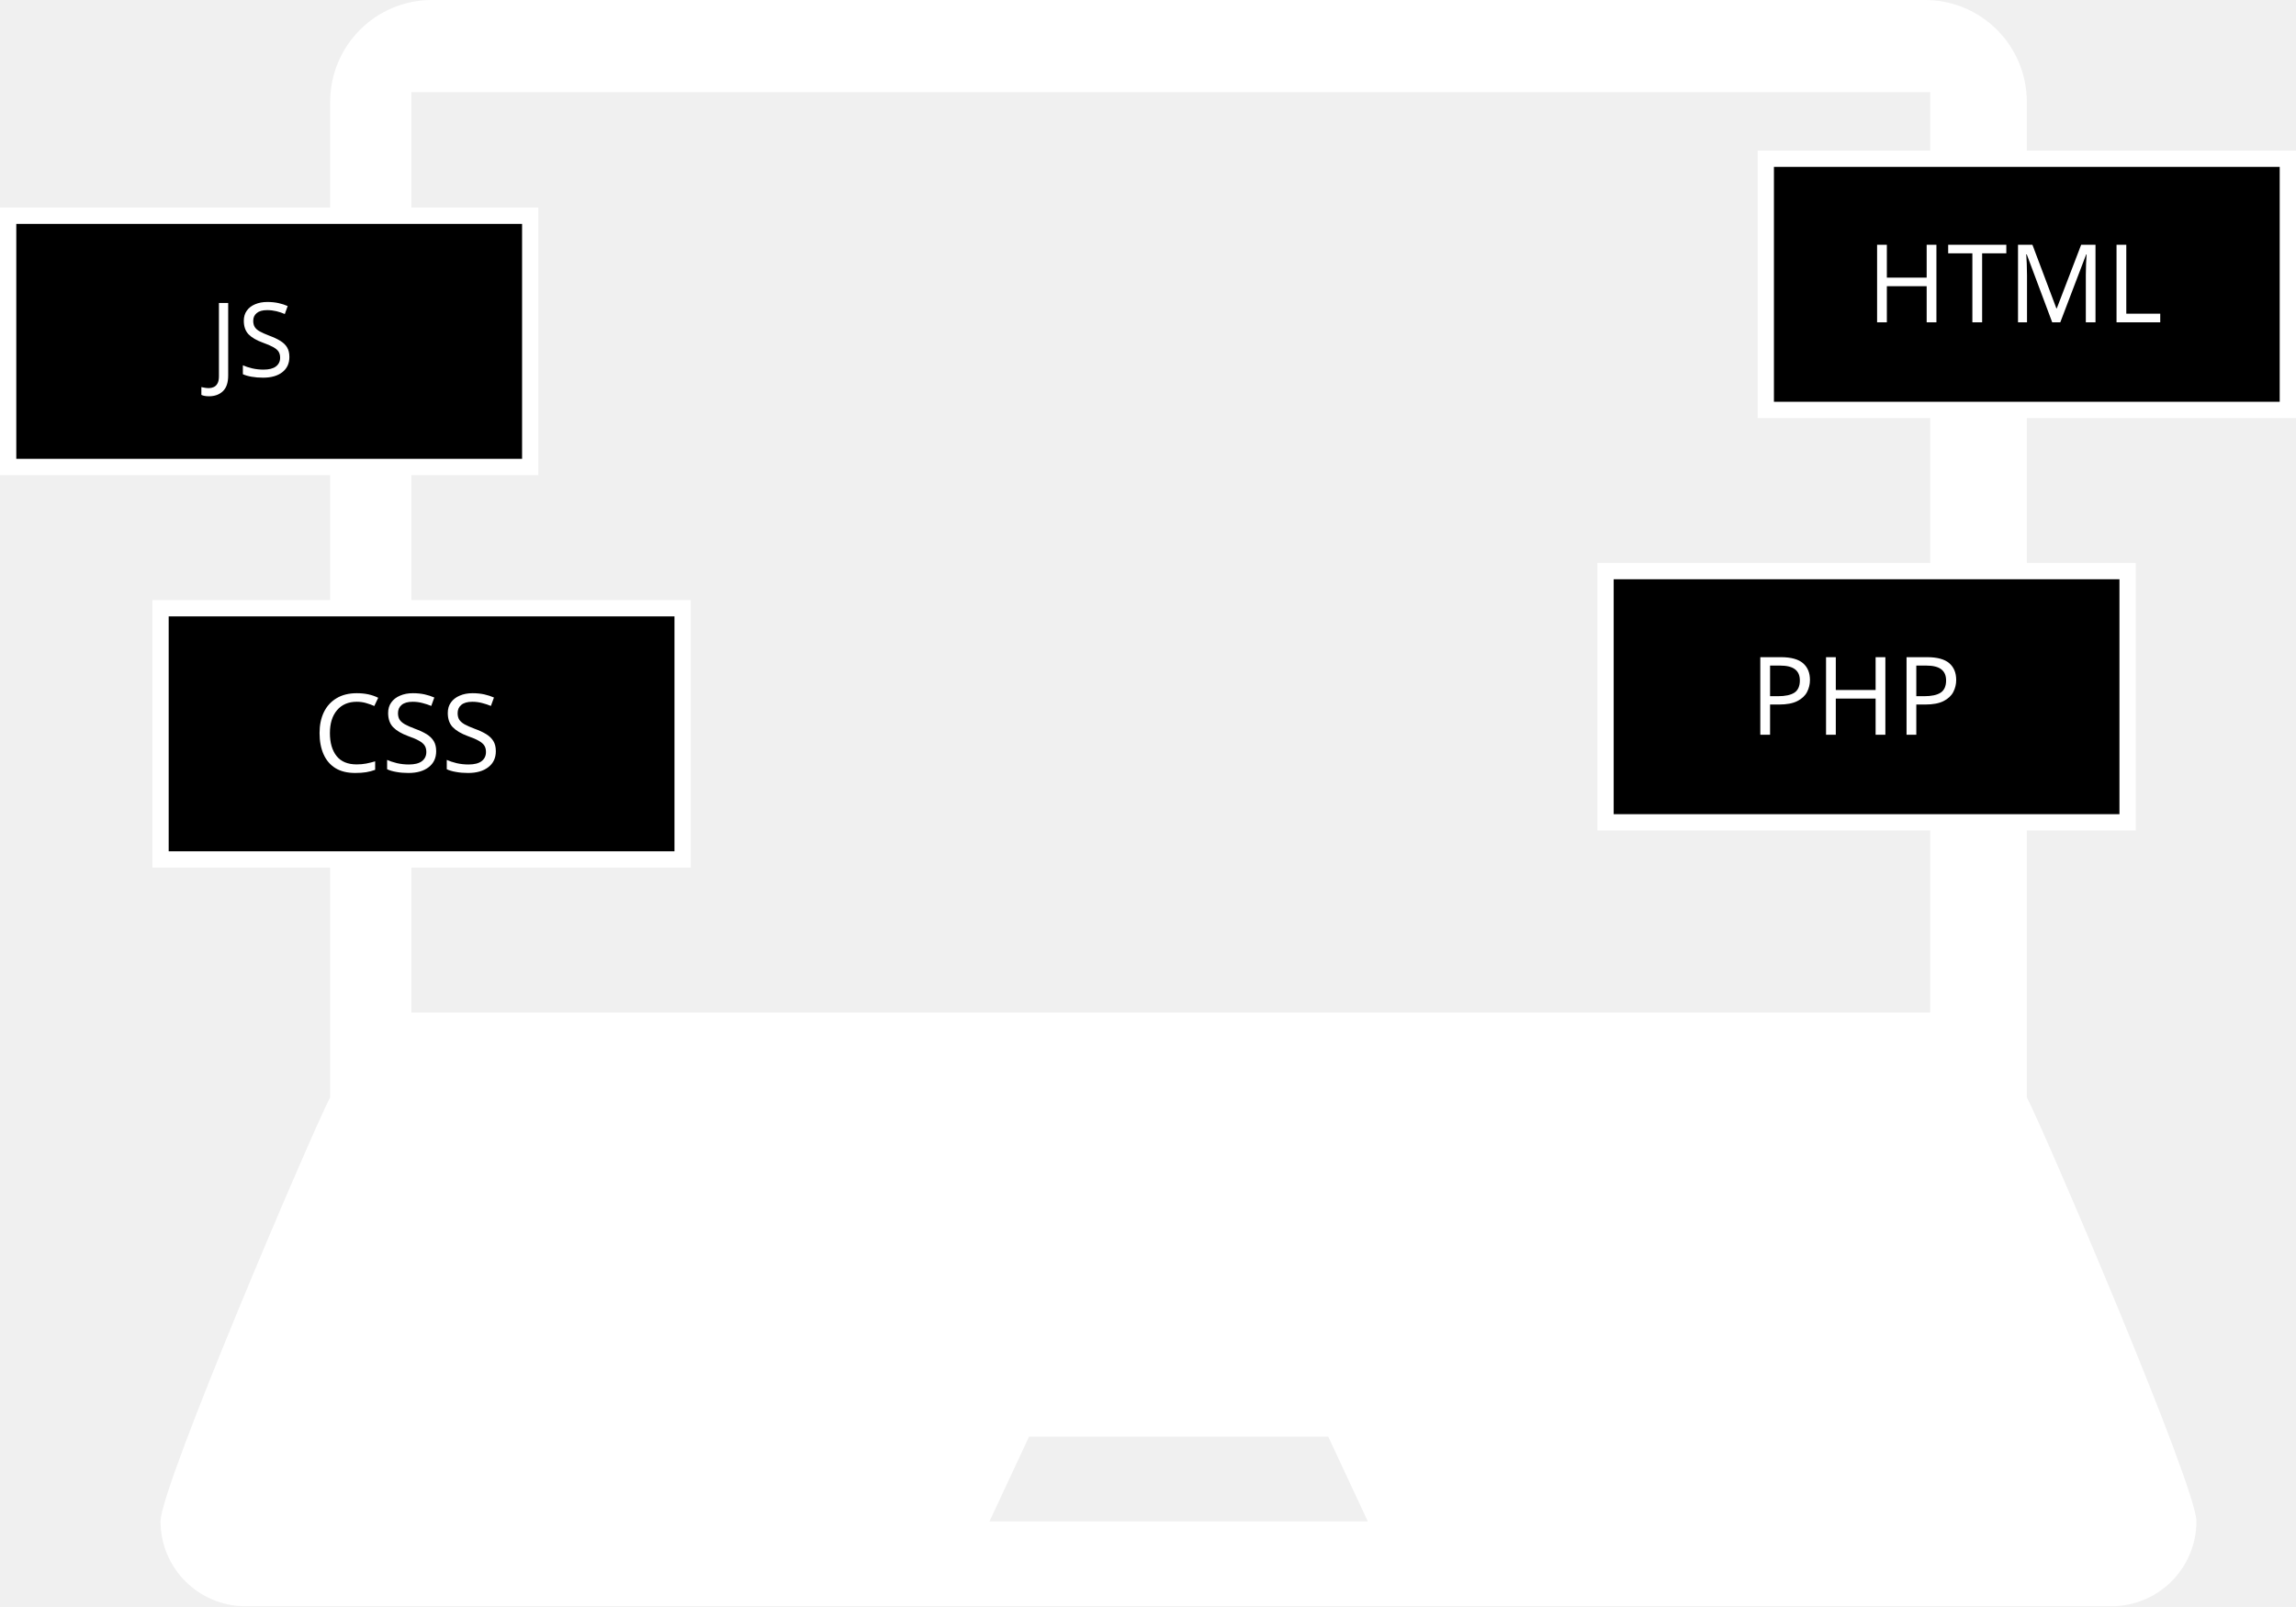
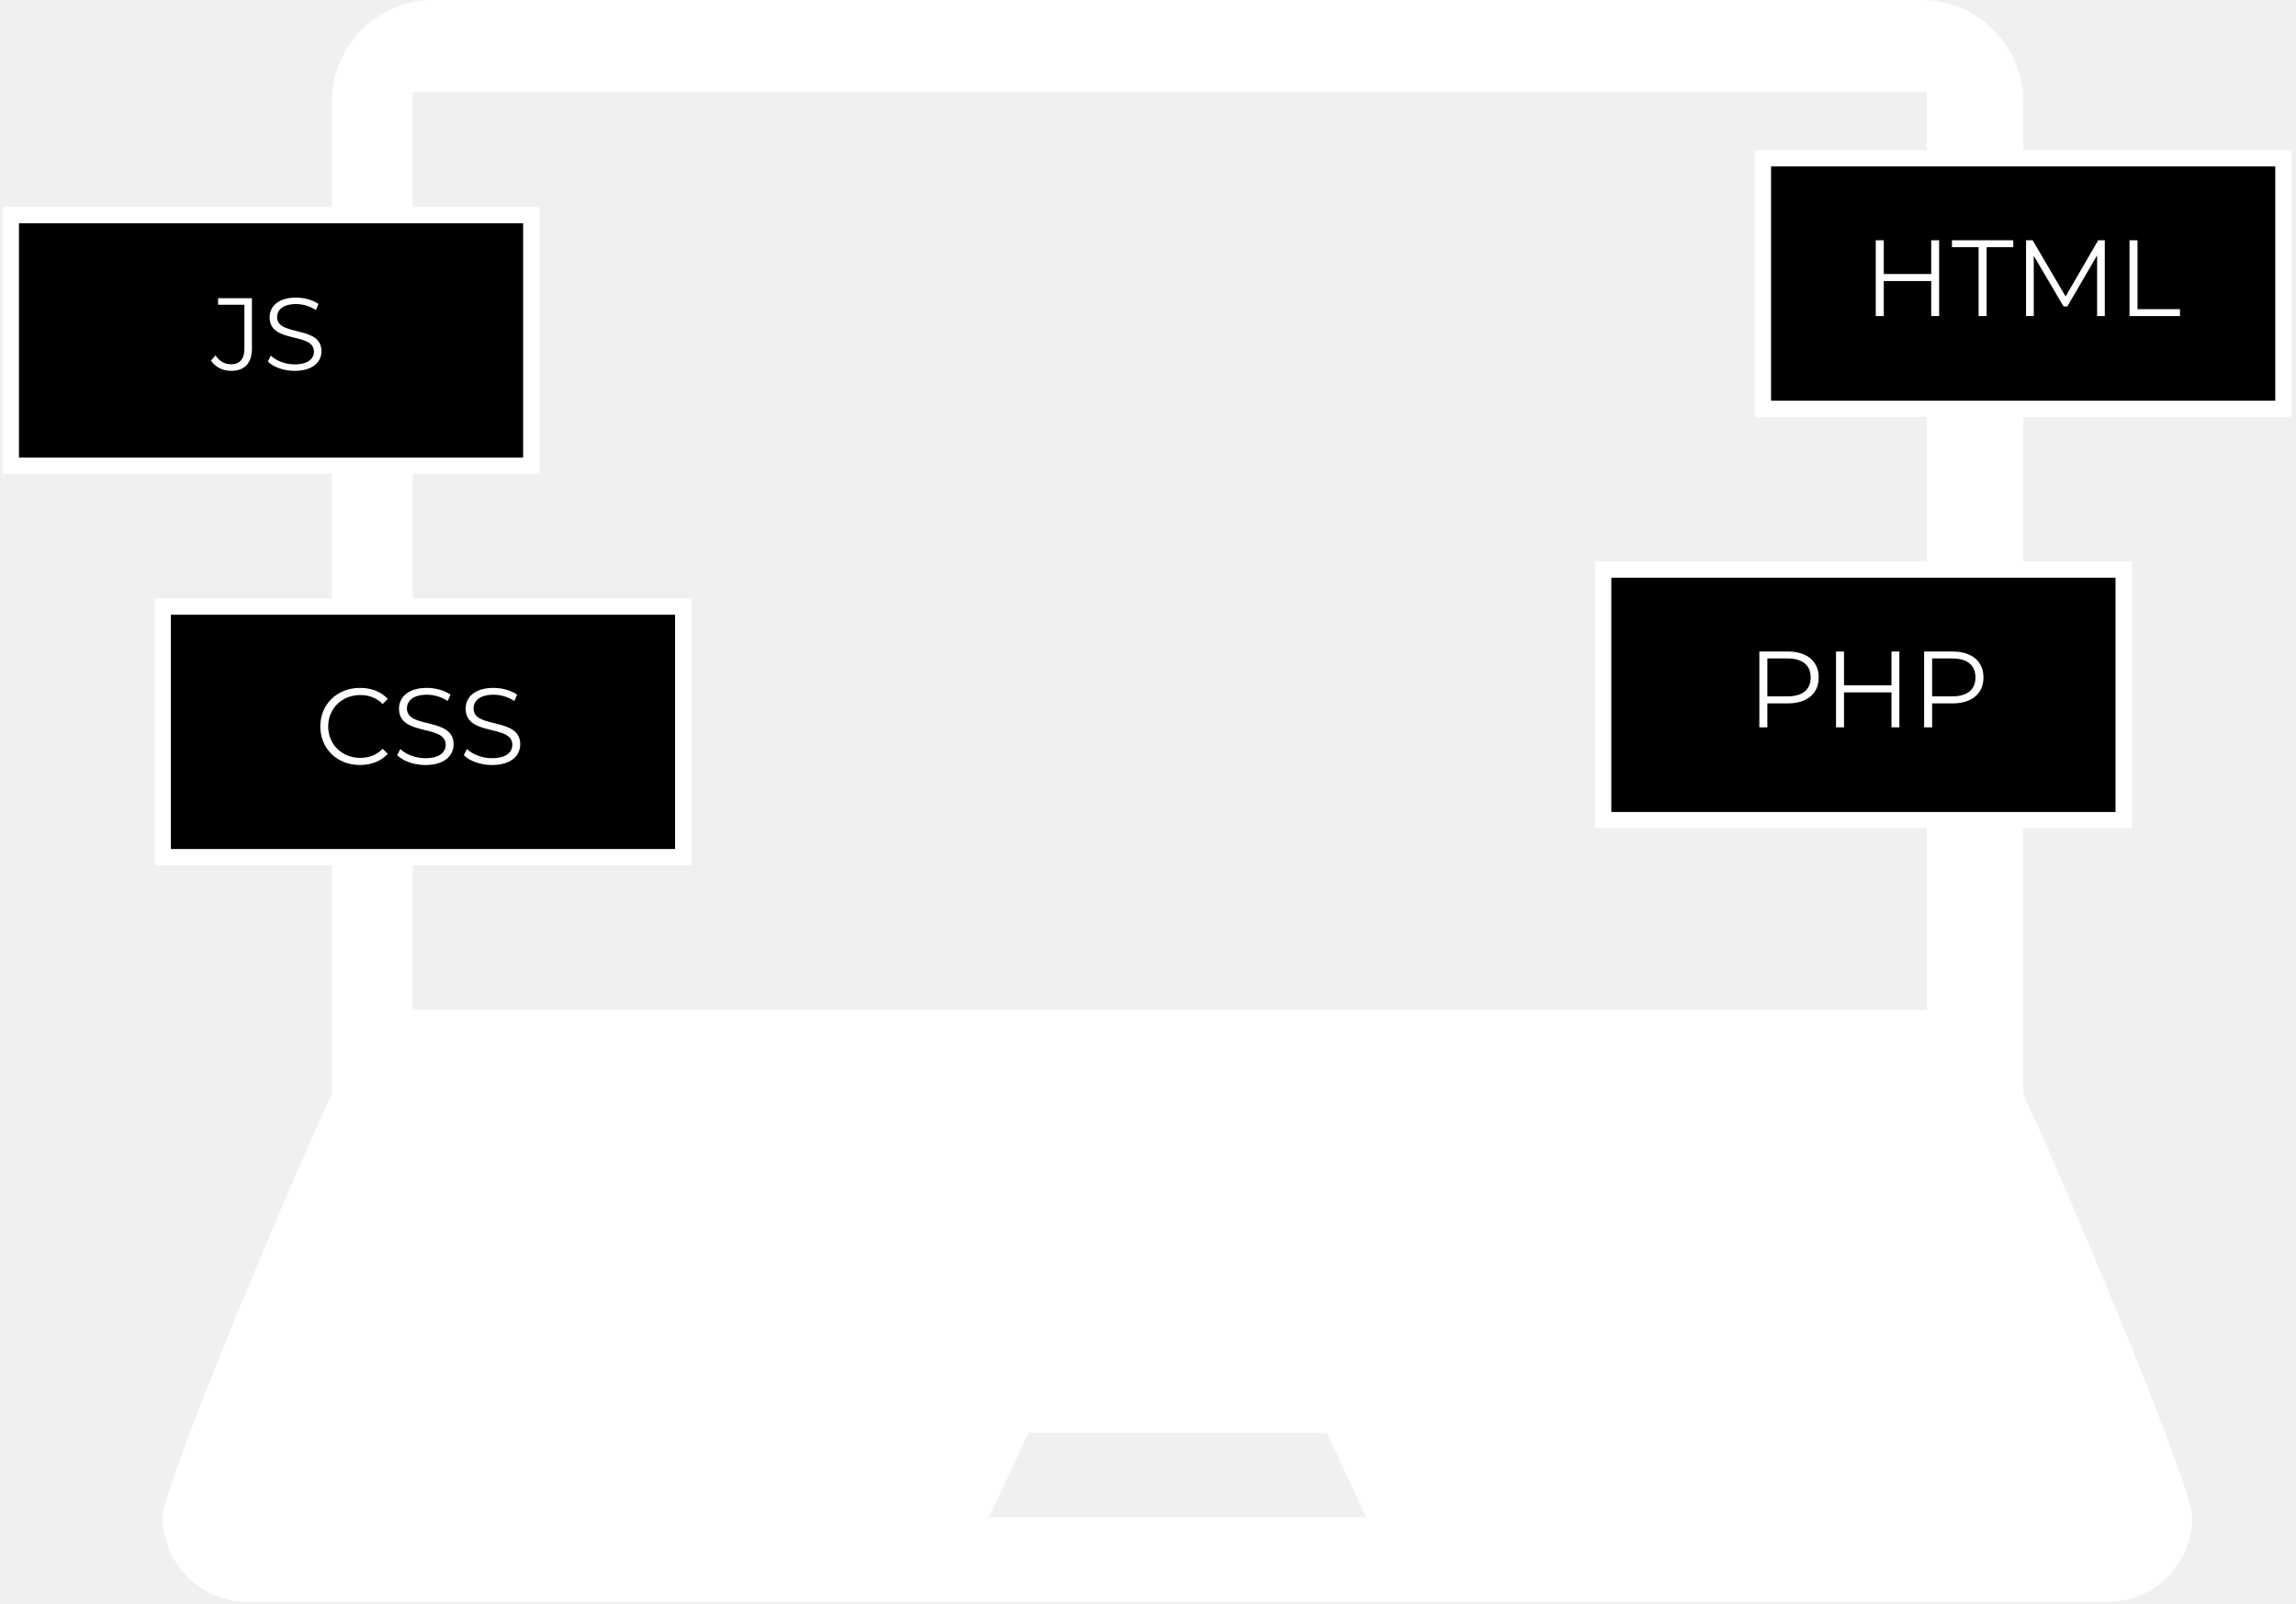
- <svg xmlns="http://www.w3.org/2000/svg" width="422.671" height="295.727" viewBox="0 0 422.671 295.727">
-   <g transform="translate(-1274.567 -434.054)">
-     <path d="M-12535.362,1454.728a15.639,15.639,0,0,1-15.639-15.639c0-6.492,28.15-72.252,31.225-78.057V1177.764a18.756,18.756,0,0,1,5.478-13.267,18.749,18.749,0,0,1,13.261-5.5h274.862a18.741,18.741,0,0,1,13.258,5.5,18.747,18.747,0,0,1,5.481,13.267v183.267c3.074,5.805,31.222,71.565,31.222,78.057a15.637,15.637,0,0,1-15.637,15.639Zm136.954-15.611h69.656l-7.288-15.611h-55.079Zm-106.419-93.7h279.605V1175.963h-279.605Z" transform="translate(13855.121 -724.946)" fill="#fff" />
-     <rect width="96.109" height="46.252" transform="translate(1570.129 539.203)" stroke="#fff" stroke-miterlimit="10" stroke-width="3" />
-     <rect width="96.109" height="46.252" transform="translate(1304.121 546.039)" stroke="#fff" stroke-miterlimit="10" stroke-width="3" />
-     <rect width="96.109" height="46.252" transform="translate(1599.63 463.276)" stroke="#fff" stroke-miterlimit="10" stroke-width="3" />
-     <rect width="96.109" height="46.252" transform="translate(1276.067 473.776)" stroke="#fff" stroke-miterlimit="10" stroke-width="3" />
-     <text transform="translate(1618.184 493.402)" fill="#fff" font-size="20" font-family="Montserrat-Regular, Montserrat">
-       <tspan x="0" y="0">HTML</tspan>
-     </text>
-     <text transform="translate(1596.684 569.329)" fill="#fff" font-size="20" font-family="Montserrat-Regular, Montserrat">
-       <tspan x="0" y="0">PHP</tspan>
-     </text>
-     <text transform="translate(1332.176 576.165)" fill="#fff" font-size="20" font-family="Montserrat-Regular, Montserrat">
-       <tspan x="0" y="0">CSS</tspan>
-     </text>
-     <text transform="translate(1313.121 503.402)" fill="#fff" font-size="19" font-family="Montserrat-Regular, Montserrat">
-       <tspan x="0" y="0">JS</tspan>
-     </text>
-   </g>
+ <svg xmlns="http://www.w3.org/2000/svg" width="424" height="296" viewBox="0 0 424 296" fill="none">
+   <path d="M45.692 295.731C41.544 295.731 37.566 294.083 34.633 291.151C31.7 288.218 30.053 284.24 30.053 280.092C30.053 273.6 58.203 207.84 61.278 202.035V18.767C61.272 13.793 63.243 9.021 66.756 5.5C68.497 3.757 70.564 2.374 72.839 1.431C75.115 0.487 77.553 0.001 80.017 0H354.879C357.342 0.001 359.78 0.487 362.055 1.431C364.33 2.374 366.397 3.757 368.137 5.5C369.877 7.243 371.257 9.312 372.198 11.588C373.138 13.865 373.621 16.304 373.618 18.767V202.034C376.692 207.839 404.84 273.599 404.84 280.091C404.84 282.145 404.436 284.178 403.651 286.076C402.865 287.973 401.713 289.697 400.261 291.149C398.809 292.602 397.085 293.754 395.188 294.54C393.29 295.326 391.257 295.73 389.203 295.73L45.692 295.731ZM182.646 280.12H252.302L245.014 264.509H189.935L182.646 280.12ZM76.227 186.42H355.832V16.966H76.227V186.42Z" fill="white" />
+   <path d="M421.672 29.225H325.563V75.477H421.672V29.225Z" fill="black" stroke="white" stroke-width="3" stroke-miterlimit="10" />
+   <path d="M356.637 44.351V50.591H347.877V44.351H346.397V58.351H347.877V51.891H356.637V58.351H358.097V44.351H356.637ZM365.386 58.351H366.866V45.631H371.786V44.351H360.466V45.631H365.386V58.351ZM387.471 44.351L381.451 54.731L375.371 44.351H374.151V58.351H375.571V47.211L381.071 56.571H381.771L387.271 47.151V58.351H388.691V44.351H387.471ZM393.252 58.351H402.572V57.071H394.732V44.351H393.252V58.351Z" fill="white" />
+   <path d="M392.171 105.152H296.062V151.404H392.171V105.152Z" fill="black" stroke="white" stroke-width="3" stroke-miterlimit="10" />
+   <path d="M330.137 120.278H324.897V134.278H326.377V129.858H330.137C333.697 129.858 335.857 128.058 335.857 125.078C335.857 122.078 333.697 120.278 330.137 120.278ZM330.097 128.558H326.377V121.558H330.097C332.897 121.558 334.377 122.838 334.377 125.078C334.377 127.278 332.897 128.558 330.097 128.558ZM349.297 120.278V126.518H340.537V120.278H339.057V134.278H340.537V127.818H349.297V134.278H350.757V120.278H349.297ZM360.567 120.278H355.327V134.278H356.807V129.858H360.567C364.127 129.858 366.287 128.058 366.287 125.078C366.287 122.078 364.127 120.278 360.567 120.278ZM360.527 128.558H356.807V121.558H360.527C363.327 121.558 364.807 122.838 364.807 125.078C364.807 127.278 363.327 128.558 360.527 128.558Z" fill="white" />
+   <path d="M126.163 111.988H30.054V158.24H126.163V111.988Z" fill="black" stroke="white" stroke-width="3" stroke-miterlimit="10" />
+   <path d="M66.469 141.234C68.529 141.234 70.369 140.534 71.609 139.174L70.669 138.234C69.529 139.414 68.129 139.914 66.529 139.914C63.149 139.914 60.609 137.434 60.609 134.114C60.609 130.794 63.149 128.314 66.529 128.314C68.129 128.314 69.529 128.814 70.669 129.974L71.609 129.034C70.369 127.674 68.529 126.994 66.489 126.994C62.269 126.994 59.149 130.014 59.149 134.114C59.149 138.214 62.269 141.234 66.469 141.234ZM78.546 141.234C82.126 141.234 83.766 139.474 83.766 137.414C83.766 132.314 75.146 134.634 75.146 130.794C75.146 129.394 76.286 128.254 78.846 128.254C80.086 128.254 81.486 128.634 82.686 129.414L83.186 128.234C82.066 127.454 80.426 126.994 78.846 126.994C75.286 126.994 73.686 128.774 73.686 130.834C73.686 136.014 82.306 133.654 82.306 137.494C82.306 138.874 81.166 139.974 78.546 139.974C76.706 139.974 74.926 139.254 73.926 138.274L73.346 139.414C74.386 140.494 76.446 141.234 78.546 141.234ZM90.851 141.234C94.431 141.234 96.071 139.474 96.071 137.414C96.071 132.314 87.451 134.634 87.451 130.794C87.451 129.394 88.591 128.254 91.151 128.254C92.391 128.254 93.791 128.634 94.991 129.414L95.491 128.234C94.371 127.454 92.731 126.994 91.151 126.994C87.591 126.994 85.991 128.774 85.991 130.834C85.991 136.014 94.611 133.654 94.611 137.494C94.611 138.874 93.471 139.974 90.851 139.974C89.011 139.974 87.231 139.254 86.231 138.274L85.651 139.414C86.691 140.494 88.751 141.234 90.851 141.234Z" fill="white" />
+   <path d="M98.109 39.725H2V85.977H98.109V39.725Z" fill="black" stroke="white" stroke-width="3" stroke-miterlimit="10" />
+   <path d="M42.645 68.465C45.191 68.465 46.521 67.078 46.521 64.266V55.051H40.27V56.267H45.134V64.323C45.134 66.28 44.298 67.249 42.664 67.249C41.486 67.249 40.517 66.679 39.795 65.615L38.959 66.565C39.776 67.781 41.144 68.465 42.645 68.465ZM54.406 68.465C57.806 68.465 59.364 66.793 59.364 64.836C59.364 59.991 51.175 62.195 51.175 58.547C51.175 57.217 52.258 56.134 54.691 56.134C55.868 56.134 57.199 56.495 58.339 57.236L58.813 56.115C57.749 55.374 56.191 54.937 54.691 54.937C51.309 54.937 49.788 56.628 49.788 58.585C49.788 63.506 57.977 61.264 57.977 64.912C57.977 66.223 56.895 67.268 54.406 67.268C52.657 67.268 50.967 66.584 50.017 65.653L49.465 66.736C50.453 67.762 52.41 68.465 54.406 68.465Z" fill="white" />
</svg>
